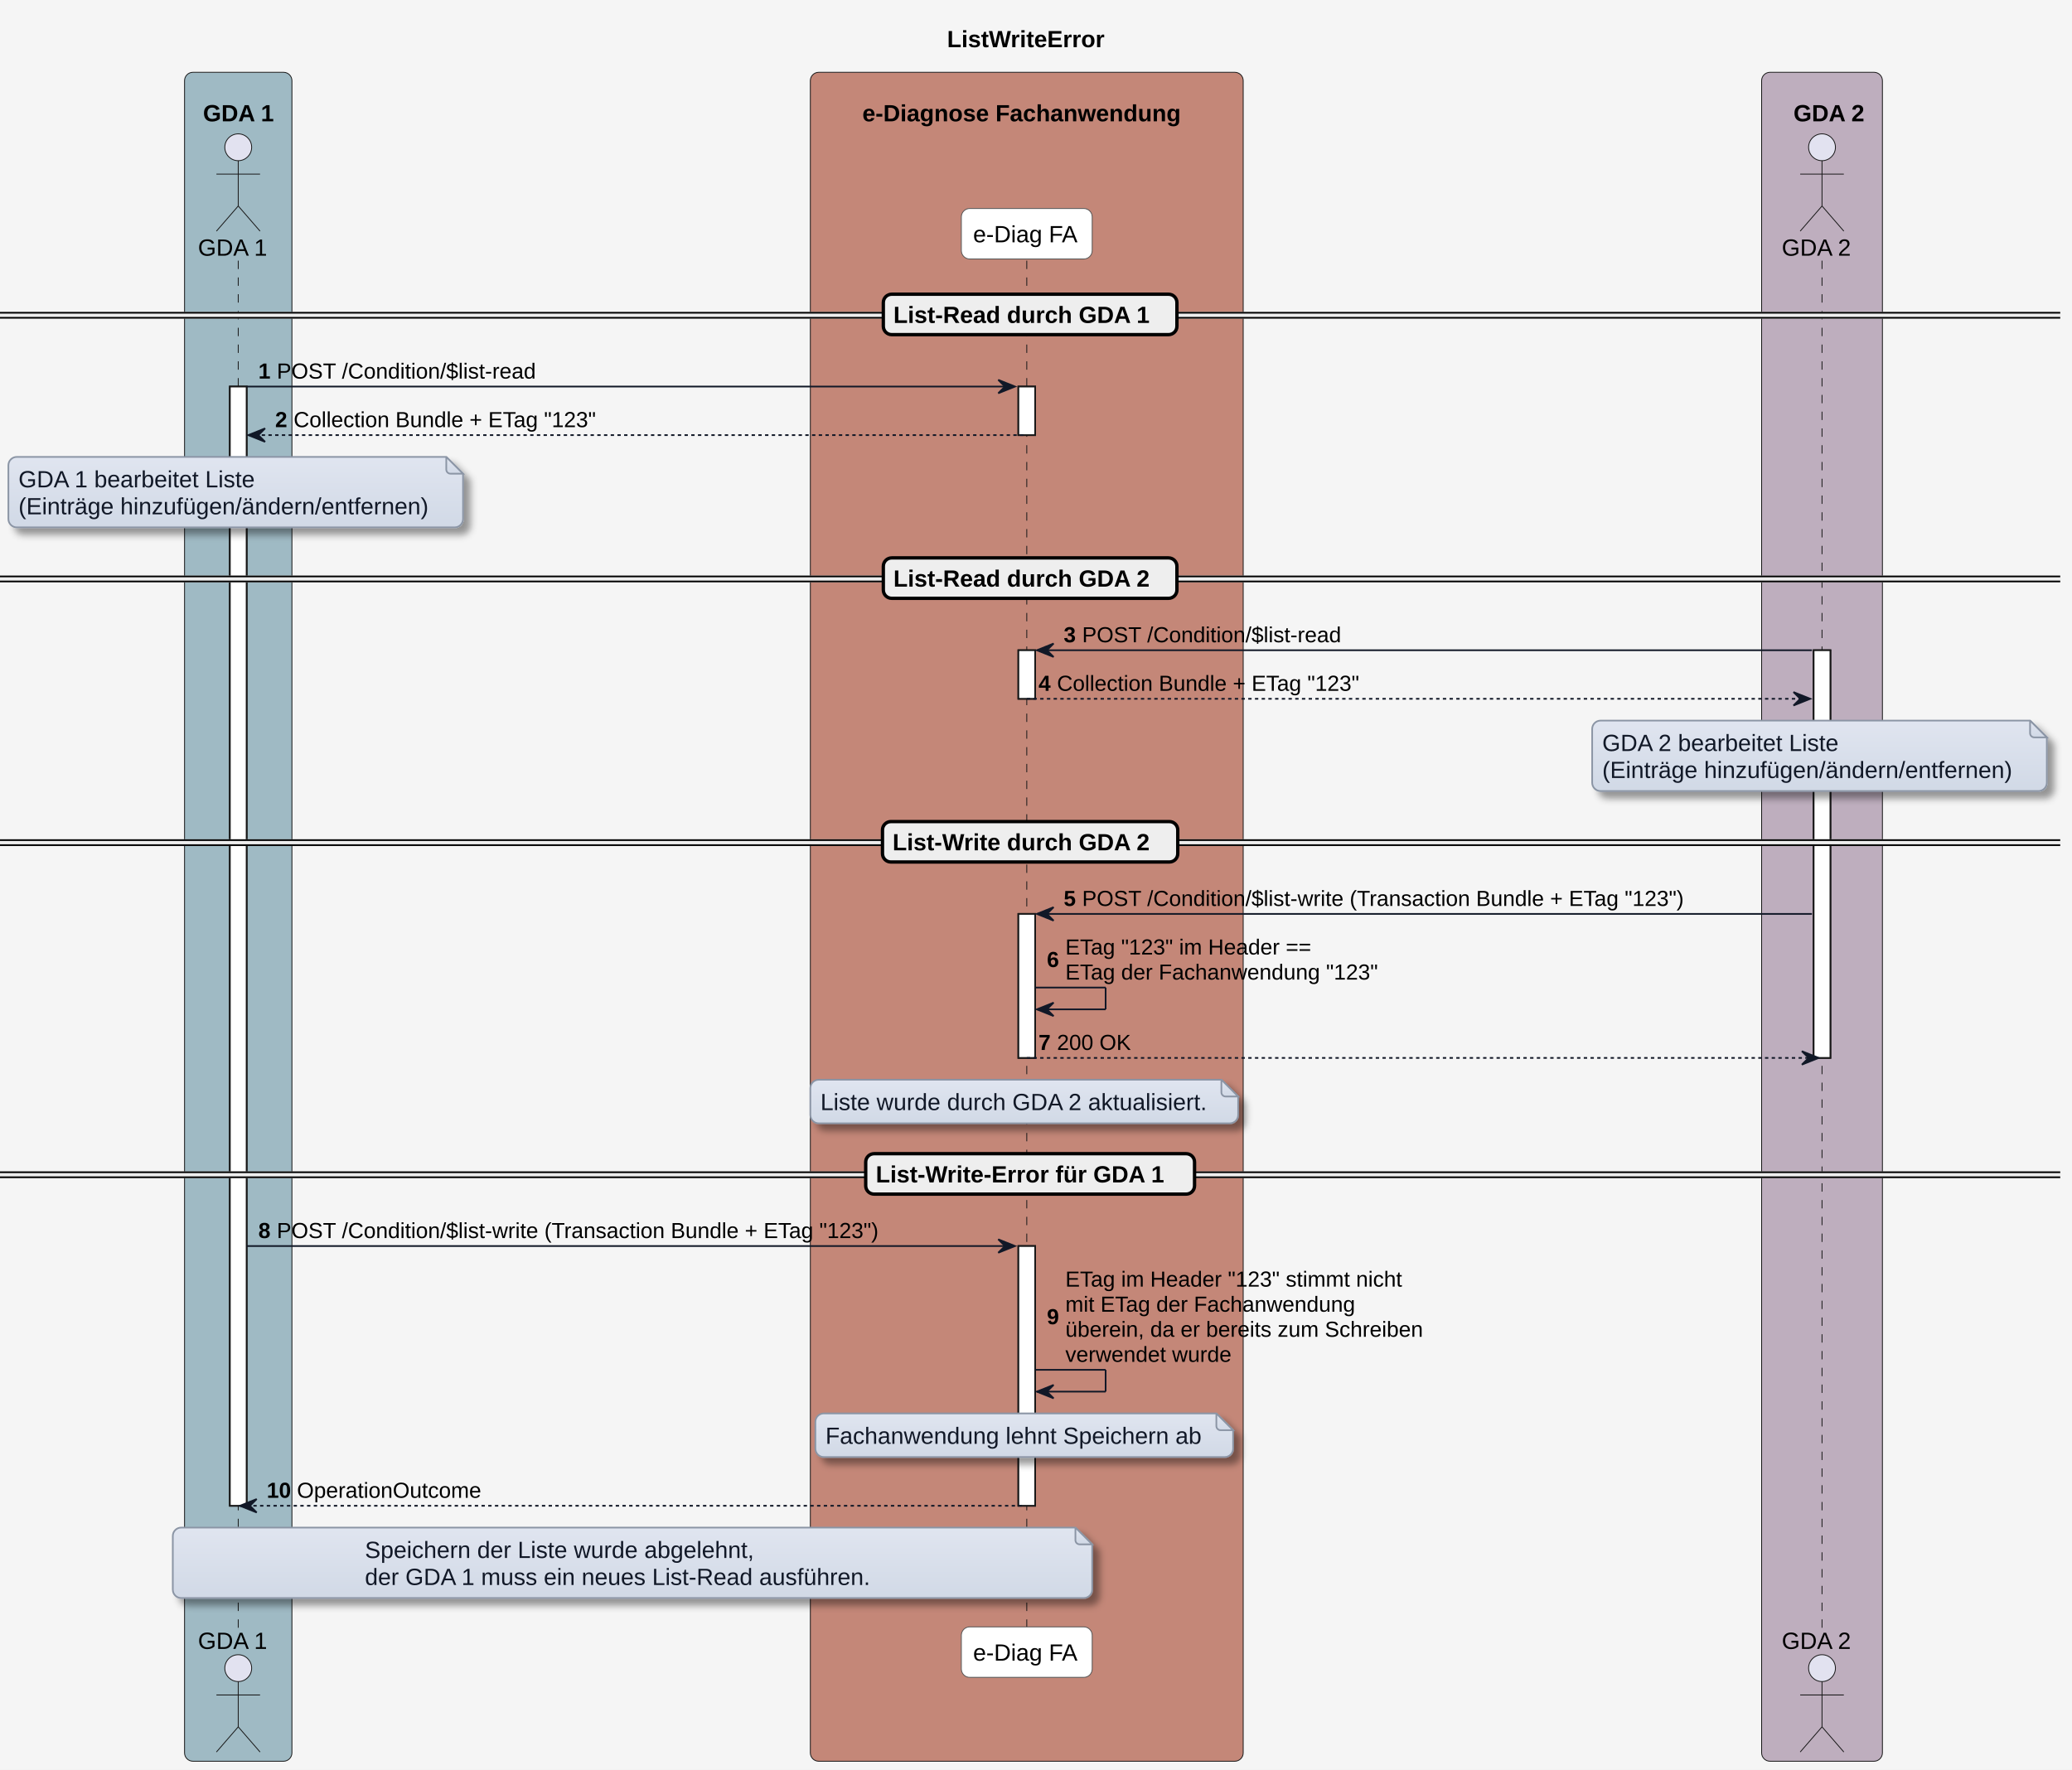
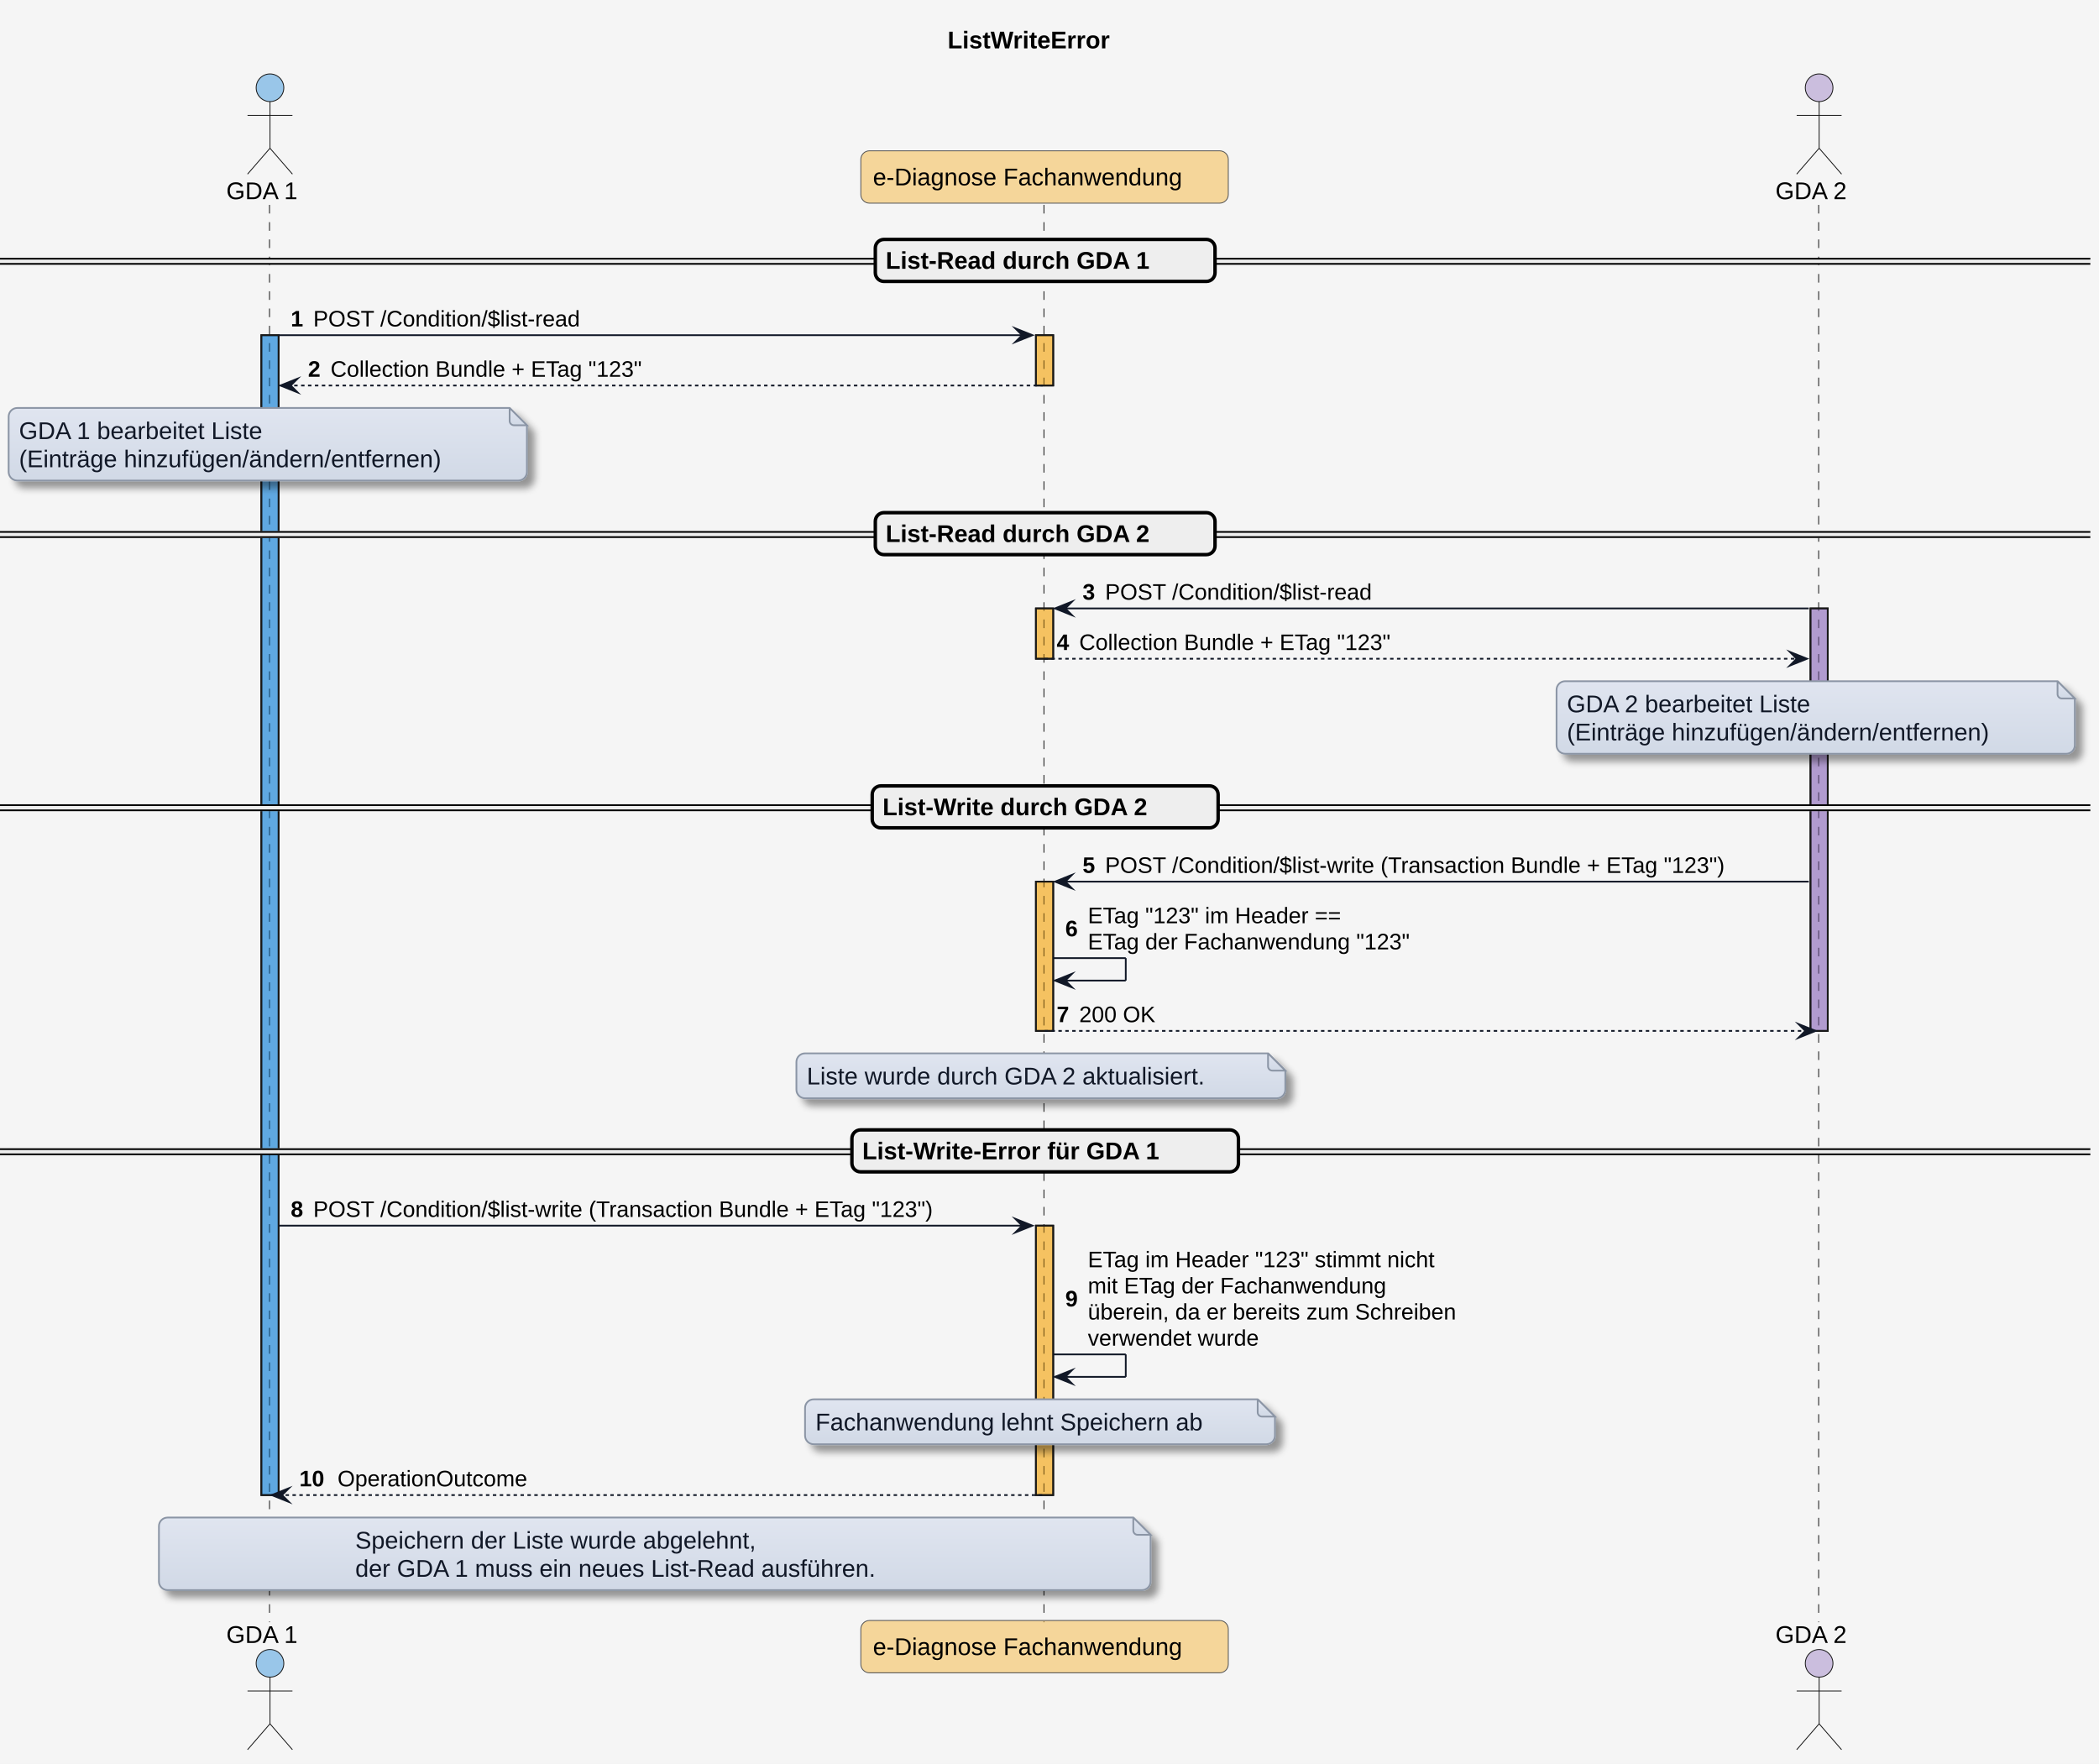
- <svg xmlns="http://www.w3.org/2000/svg" contentStyleType="text/css" height="1055px" preserveAspectRatio="none" style="width:1235px;height:1055px;background:#F5F5F5;" version="1.1" viewBox="0 0 1235 1055" width="1235px" zoomAndPan="magnify">
+ <svg xmlns="http://www.w3.org/2000/svg" version="1.1" data-diagram-type="SEQUENCE" style="width:1215px;height:1021px;background:#F5F5F5;" width="1215px" height="1021px" viewBox="0 0 1215 1021" zoomAndPan="magnify" preserveAspectRatio="none" contentStyleType="text/css">
  <defs>
-     <linearGradient id="gakrr17wd1c7d0" x1="50%" x2="50%" y1="0%" y2="100%">
-       <stop offset="0%" stop-color="#E0E5F0" />
-       <stop offset="100%" stop-color="#D1D9E6" />
+     <linearGradient x1="50%" y1="0%" x2="50%" y2="100%" id="gy11gn3l8t9jx0">
+       <stop stop-color="#E0E5F0" offset="0%" />
+       <stop stop-color="#D1D9E6" offset="100%" />
    </linearGradient>
-     <filter height="300%" id="fakrr17wd1c7d" width="300%" x="-1" y="-1">
-       <feGaussianBlur result="blurOut" stdDeviation="2.0" />
-       <feColorMatrix in="blurOut" result="blurOut2" type="matrix" values="0 0 0 0 0 0 0 0 0 0 0 0 0 0 0 0 0 0 .4 0" />
-       <feOffset dx="4.0" dy="4.0" in="blurOut2" result="blurOut3" />
+     <filter id="fy11gn3l8t9jx" x="-1" y="-1" width="300%" height="300%">
+       <feGaussianBlur result="blurOut" stdDeviation="2" />
+       <feColorMatrix type="matrix" in="blurOut" result="blurOut2" values="0 0 0 0 0 0 0 0 0 0 0 0 0 0 0 0 0 0 .4 0" />
+       <feOffset result="blurOut3" in="blurOut2" dx="4" dy="4" />
      <feBlend in="SourceGraphic" in2="blurOut3" mode="normal" />
    </filter>
  </defs>
  <g>
-     <rect fill="#F5F5F5" height="1055" style="stroke:none;stroke-width:1.0;" width="1235" x="0" y="0" />
-     <text fill="#000000" font-family="Arial" font-size="14" font-weight="bold" lengthAdjust="spacing" textLength="98" x="564.5" y="28.132">ListWriteError</text>
-     <rect fill="#9FBAC4" height="1006.86" rx="5" ry="5" style="stroke:#181818;stroke-width:0.5;" width="64" x="110" y="43.099" />
-     <text fill="#000000" font-family="Arial" font-size="14" font-weight="bold" lengthAdjust="spacing" textLength="4" x="113" y="56.23"> </text>
-     <text fill="#000000" font-family="Arial" font-size="14" font-weight="bold" lengthAdjust="spacing" textLength="42" x="121" y="72.329">GDA 1</text>
-     <rect fill="#C48778" height="1006.86" rx="5" ry="5" style="stroke:#181818;stroke-width:0.5;" width="258" x="483" y="43.099" />
-     <text fill="#000000" font-family="Arial" font-size="14" font-weight="bold" lengthAdjust="spacing" textLength="4" x="486" y="56.23"> </text>
-     <text fill="#000000" font-family="Arial" font-size="14" font-weight="bold" lengthAdjust="spacing" textLength="200" x="514" y="72.329">e-Diagnose Fachanwendung</text>
-     <rect fill="#BEAEBE" height="1006.86" rx="5" ry="5" style="stroke:#181818;stroke-width:0.5;" width="72" x="1050" y="43.099" />
-     <text fill="#000000" font-family="Arial" font-size="14" font-weight="bold" lengthAdjust="spacing" textLength="4" x="1053" y="56.23"> </text>
-     <text fill="#000000" font-family="Arial" font-size="14" font-weight="bold" lengthAdjust="spacing" textLength="42" x="1069" y="72.329">GDA 2</text>
-     <rect fill="#FFFFFF" height="667.221" style="stroke:#181818;stroke-width:1.0;" width="10" x="137" y="230.442" />
-     <rect fill="#FFFFFF" height="28.949" style="stroke:#181818;stroke-width:1.0;" width="10" x="607" y="230.442" />
-     <rect fill="#FFFFFF" height="28.949" style="stroke:#181818;stroke-width:1.0;" width="10" x="607" y="387.635" />
-     <rect fill="#FFFFFF" height="85.846" style="stroke:#181818;stroke-width:1.0;" width="10" x="607" y="544.829" />
-     <rect fill="#FFFFFF" height="154.842" style="stroke:#181818;stroke-width:1.0;" width="10" x="607" y="742.821" />
-     <rect fill="#FFFFFF" height="243.04" style="stroke:#181818;stroke-width:1.0;" width="10" x="1081" y="387.635" />
-     <line style="stroke:#181818;stroke-width:0.5;stroke-dasharray:5.0,5.0;" x1="142" x2="142" y1="155.394" y2="970.86" />
-     <line style="stroke:#181818;stroke-width:0.5;stroke-dasharray:5.0,5.0;" x1="612" x2="612" y1="155.394" y2="970.86" />
-     <line style="stroke:#181818;stroke-width:0.5;stroke-dasharray:5.0,5.0;" x1="1086" x2="1086" y1="155.394" y2="970.86" />
-     <text fill="#000000" font-family="Arial" font-size="14" lengthAdjust="spacing" textLength="42" x="118" y="152.428">GDA 1</text>
-     <ellipse cx="142" cy="87.796" fill="#E2E2F0" rx="8" ry="8" style="stroke:#181818;stroke-width:0.5;" />
-     <path d="M142,95.796 L142,122.796 M129,103.796 L155,103.796 M142,122.796 L129,137.796 M142,122.796 L155,137.796 " fill="none" style="stroke:#181818;stroke-width:0.5;" />
-     <text fill="#000000" font-family="Arial" font-size="14" lengthAdjust="spacing" textLength="42" x="118" y="982.992">GDA 1</text>
-     <ellipse cx="142" cy="994.459" fill="#E2E2F0" rx="8" ry="8" style="stroke:#181818;stroke-width:0.5;" />
-     <path d="M142,1002.459 L142,1029.459 M129,1010.459 L155,1010.459 M142,1029.459 L129,1044.459 M142,1029.459 L155,1044.459 " fill="none" style="stroke:#181818;stroke-width:0.5;" />
-     <rect fill="#FFFFFF" height="30.099" rx="5" ry="5" style="stroke:#555555;stroke-width:0.5;" width="78" x="573" y="124.296" />
-     <text fill="#000000" font-family="Arial" font-size="14" lengthAdjust="spacing" textLength="64" x="580" y="144.428">e-Diag FA</text>
-     <rect fill="#FFFFFF" height="30.099" rx="5" ry="5" style="stroke:#555555;stroke-width:0.5;" width="78" x="573" y="969.86" />
-     <text fill="#000000" font-family="Arial" font-size="14" lengthAdjust="spacing" textLength="64" x="580" y="989.992">e-Diag FA</text>
-     <text fill="#000000" font-family="Arial" font-size="14" lengthAdjust="spacing" textLength="42" x="1062" y="152.428">GDA 2</text>
-     <ellipse cx="1086" cy="87.796" fill="#E2E2F0" rx="8" ry="8" style="stroke:#181818;stroke-width:0.5;" />
-     <path d="M1086,95.796 L1086,122.796 M1073,103.796 L1099,103.796 M1086,122.796 L1073,137.796 M1086,122.796 L1099,137.796 " fill="none" style="stroke:#181818;stroke-width:0.5;" />
-     <text fill="#000000" font-family="Arial" font-size="14" lengthAdjust="spacing" textLength="42" x="1062" y="982.992">GDA 2</text>
-     <ellipse cx="1086" cy="994.459" fill="#E2E2F0" rx="8" ry="8" style="stroke:#181818;stroke-width:0.5;" />
-     <path d="M1086,1002.459 L1086,1029.459 M1073,1010.459 L1099,1010.459 M1086,1029.459 L1073,1044.459 M1086,1029.459 L1099,1044.459 " fill="none" style="stroke:#181818;stroke-width:0.5;" />
-     <rect fill="#FFFFFF" height="667.221" style="stroke:#181818;stroke-width:1.0;" width="10" x="137" y="230.442" />
-     <rect fill="#FFFFFF" height="28.949" style="stroke:#181818;stroke-width:1.0;" width="10" x="607" y="230.442" />
-     <rect fill="#FFFFFF" height="28.949" style="stroke:#181818;stroke-width:1.0;" width="10" x="607" y="387.635" />
-     <rect fill="#FFFFFF" height="85.846" style="stroke:#181818;stroke-width:1.0;" width="10" x="607" y="544.829" />
-     <rect fill="#FFFFFF" height="154.842" style="stroke:#181818;stroke-width:1.0;" width="10" x="607" y="742.821" />
-     <rect fill="#FFFFFF" height="243.04" style="stroke:#181818;stroke-width:1.0;" width="10" x="1081" y="387.635" />
-     <rect fill="#EEEEEE" height="3" rx="5" ry="5" style="stroke:#EEEEEE;stroke-width:1.0;" width="1228" x="0" y="186.444" />
-     <line style="stroke:#000000;stroke-width:1.0;" x1="0" x2="1228" y1="186.444" y2="186.444" />
-     <line style="stroke:#000000;stroke-width:1.0;" x1="0" x2="1228" y1="189.444" y2="189.444" />
-     <rect fill="#EEEEEE" height="24.099" rx="5" ry="5" style="stroke:#000000;stroke-width:2.0;" width="175" x="526.5" y="175.394" />
-     <text fill="#000000" font-family="Arial" font-size="14" font-weight="bold" lengthAdjust="spacing" textLength="157" x="532.5" y="192.526">List-Read durch GDA 1</text>
-     <polygon fill="#111827" points="595,226.442,605,230.442,595,234.442,599,230.442" style="stroke:#111827;stroke-width:1.0;" />
-     <line style="stroke:#111827;stroke-width:1.0;" x1="147" x2="601" y1="230.442" y2="230.442" />
-     <text fill="#000000" font-family="Arial" font-size="13" font-weight="bold" lengthAdjust="spacing" textLength="7" x="154" y="225.687">1</text>
-     <text fill="#000000" font-family="Arial" font-size="13" lengthAdjust="spacing" textLength="154" x="165" y="225.687">POST /Condition/$list-read</text>
-     <polygon fill="#111827" points="158,255.391,148,259.391,158,263.391,154,259.391" style="stroke:#111827;stroke-width:1.0;" />
-     <line style="stroke:#111827;stroke-width:1.0;stroke-dasharray:2.0,2.0;" x1="152" x2="611" y1="259.391" y2="259.391" />
-     <text fill="#000000" font-family="Arial" font-size="13" font-weight="bold" lengthAdjust="spacing" textLength="7" x="164" y="254.636">2</text>
-     <text fill="#000000" font-family="Arial" font-size="13" lengthAdjust="spacing" textLength="182" x="175" y="254.636">Collection Bundle + ETag "123"</text>
-     <path d="M5,277.391 L5,309.391 A5,5 0 0 0 10,314.391 L271,314.391 A5,5 0 0 0 276,309.391 L276,282.391 L266,272.391 L10,272.391 A5,5 0 0 0 5,277.391 " fill="url(#gakrr17wd1c7d0)" filter="url(#fakrr17wd1c7d)" style="stroke:#8B95A5;stroke-width:1.0;" />
-     <path d="M266,272.391 L266,279.891 A2.5,2.5 0 0 0 268.5,282.391 L276,282.391 L266,272.391 " fill="url(#gakrr17wd1c7d0)" style="stroke:#8B95A5;stroke-width:1.0;" />
-     <text fill="#111827" font-family="Arial" font-size="14" lengthAdjust="spacing" textLength="144" x="11" y="290.522">GDA 1 bearbeitet Liste</text>
-     <text fill="#111827" font-family="Arial" font-size="14" lengthAdjust="spacing" textLength="250" x="11" y="306.621">(Einträge hinzufügen/ändern/entfernen)</text>
-     <rect fill="#EEEEEE" height="3" rx="5" ry="5" style="stroke:#EEEEEE;stroke-width:1.0;" width="1228" x="0" y="343.637" />
-     <line style="stroke:#000000;stroke-width:1.0;" x1="0" x2="1228" y1="343.637" y2="343.637" />
-     <line style="stroke:#000000;stroke-width:1.0;" x1="0" x2="1228" y1="346.637" y2="346.637" />
-     <rect fill="#EEEEEE" height="24.099" rx="5" ry="5" style="stroke:#000000;stroke-width:2.0;" width="175" x="526.5" y="332.588" />
-     <text fill="#000000" font-family="Arial" font-size="14" font-weight="bold" lengthAdjust="spacing" textLength="157" x="532.5" y="349.72">List-Read durch GDA 2</text>
-     <polygon fill="#111827" points="628,383.635,618,387.635,628,391.635,624,387.635" style="stroke:#111827;stroke-width:1.0;" />
-     <line style="stroke:#111827;stroke-width:1.0;" x1="622" x2="1080" y1="387.635" y2="387.635" />
-     <text fill="#000000" font-family="Arial" font-size="13" font-weight="bold" lengthAdjust="spacing" textLength="7" x="634" y="382.88">3</text>
-     <text fill="#000000" font-family="Arial" font-size="13" lengthAdjust="spacing" textLength="154" x="645" y="382.88">POST /Condition/$list-read</text>
-     <polygon fill="#111827" points="1069,412.584,1079,416.584,1069,420.584,1073,416.584" style="stroke:#111827;stroke-width:1.0;" />
-     <line style="stroke:#111827;stroke-width:1.0;stroke-dasharray:2.0,2.0;" x1="612" x2="1075" y1="416.584" y2="416.584" />
-     <text fill="#000000" font-family="Arial" font-size="13" font-weight="bold" lengthAdjust="spacing" textLength="7" x="619" y="411.829">4</text>
-     <text fill="#000000" font-family="Arial" font-size="13" lengthAdjust="spacing" textLength="182" x="630" y="411.829">Collection Bundle + ETag "123"</text>
-     <path d="M949,434.584 L949,466.584 A5,5 0 0 0 954,471.584 L1215,471.584 A5,5 0 0 0 1220,466.584 L1220,439.584 L1210,429.584 L954,429.584 A5,5 0 0 0 949,434.584 " fill="url(#gakrr17wd1c7d0)" filter="url(#fakrr17wd1c7d)" style="stroke:#8B95A5;stroke-width:1.0;" />
-     <path d="M1210,429.584 L1210,437.084 A2.5,2.5 0 0 0 1212.5,439.584 L1220,439.584 L1210,429.584 " fill="url(#gakrr17wd1c7d0)" style="stroke:#8B95A5;stroke-width:1.0;" />
-     <text fill="#111827" font-family="Arial" font-size="14" lengthAdjust="spacing" textLength="144" x="955" y="447.716">GDA 2 bearbeitet Liste</text>
-     <text fill="#111827" font-family="Arial" font-size="14" lengthAdjust="spacing" textLength="250" x="955" y="463.815">(Einträge hinzufügen/ändern/entfernen)</text>
-     <rect fill="#EEEEEE" height="3" rx="5" ry="5" style="stroke:#EEEEEE;stroke-width:1.0;" width="1228" x="0" y="500.831" />
-     <line style="stroke:#000000;stroke-width:1.0;" x1="0" x2="1228" y1="500.831" y2="500.831" />
-     <line style="stroke:#000000;stroke-width:1.0;" x1="0" x2="1228" y1="503.831" y2="503.831" />
-     <rect fill="#EEEEEE" height="24.099" rx="5" ry="5" style="stroke:#000000;stroke-width:2.0;" width="176" x="526" y="489.781" />
-     <text fill="#000000" font-family="Arial" font-size="14" font-weight="bold" lengthAdjust="spacing" textLength="158" x="532" y="506.913">List-Write durch GDA 2</text>
-     <polygon fill="#111827" points="628,540.829,618,544.829,628,548.829,624,544.829" style="stroke:#111827;stroke-width:1.0;" />
-     <line style="stroke:#111827;stroke-width:1.0;" x1="622" x2="1080" y1="544.829" y2="544.829" />
-     <text fill="#000000" font-family="Arial" font-size="13" font-weight="bold" lengthAdjust="spacing" textLength="7" x="634" y="540.074">5</text>
-     <text fill="#000000" font-family="Arial" font-size="13" lengthAdjust="spacing" textLength="360" x="645" y="540.074">POST /Condition/$list-write (Transaction Bundle + ETag "123")</text>
-     <line style="stroke:#111827;stroke-width:1.0;" x1="617" x2="659" y1="588.726" y2="588.726" />
-     <line style="stroke:#111827;stroke-width:1.0;" x1="659" x2="659" y1="588.726" y2="601.726" />
-     <line style="stroke:#111827;stroke-width:1.0;" x1="618" x2="659" y1="601.726" y2="601.726" />
-     <polygon fill="#111827" points="628,597.726,618,601.726,628,605.726,624,601.726" style="stroke:#111827;stroke-width:1.0;" />
-     <text fill="#000000" font-family="Arial" font-size="13" font-weight="bold" lengthAdjust="spacing" textLength="7" x="624" y="576.497">6</text>
-     <text fill="#000000" font-family="Arial" font-size="13" lengthAdjust="spacing" textLength="148" x="635" y="569.023">ETag "123" im Header ==</text>
-     <text fill="#000000" font-family="Arial" font-size="13" lengthAdjust="spacing" textLength="185" x="635" y="583.971">ETag der Fachanwendung "123"</text>
-     <polygon fill="#111827" points="1074,626.675,1084,630.675,1074,634.675,1078,630.675" style="stroke:#111827;stroke-width:1.0;" />
-     <line style="stroke:#111827;stroke-width:1.0;stroke-dasharray:2.0,2.0;" x1="612" x2="1080" y1="630.675" y2="630.675" />
-     <text fill="#000000" font-family="Arial" font-size="13" font-weight="bold" lengthAdjust="spacing" textLength="7" x="619" y="625.92">7</text>
-     <text fill="#000000" font-family="Arial" font-size="13" lengthAdjust="spacing" textLength="44" x="630" y="625.92">200 OK</text>
-     <path d="M483,648.675 L483,664.675 A5,5 0 0 0 488,669.675 L733,669.675 A5,5 0 0 0 738,664.675 L738,653.675 L728,643.675 L488,643.675 A5,5 0 0 0 483,648.675 " fill="url(#gakrr17wd1c7d0)" filter="url(#fakrr17wd1c7d)" style="stroke:#8B95A5;stroke-width:1.0;" />
-     <path d="M728,643.675 L728,651.175 A2.5,2.5 0 0 0 730.5,653.675 L738,653.675 L728,643.675 " fill="url(#gakrr17wd1c7d0)" style="stroke:#8B95A5;stroke-width:1.0;" />
-     <text fill="#111827" font-family="Arial" font-size="14" lengthAdjust="spacing" textLength="234" x="489" y="661.807">Liste wurde durch GDA 2 aktualisiert.</text>
-     <rect fill="#EEEEEE" height="3" rx="5" ry="5" style="stroke:#EEEEEE;stroke-width:1.0;" width="1228" x="0" y="698.823" />
-     <line style="stroke:#000000;stroke-width:1.0;" x1="0" x2="1228" y1="698.823" y2="698.823" />
-     <line style="stroke:#000000;stroke-width:1.0;" x1="0" x2="1228" y1="701.823" y2="701.823" />
-     <rect fill="#EEEEEE" height="24.099" rx="5" ry="5" style="stroke:#000000;stroke-width:2.0;" width="196" x="516" y="687.773" />
-     <text fill="#000000" font-family="Arial" font-size="14" font-weight="bold" lengthAdjust="spacing" textLength="178" x="522" y="704.905">List-Write-Error für GDA 1</text>
-     <polygon fill="#111827" points="595,738.821,605,742.821,595,746.821,599,742.821" style="stroke:#111827;stroke-width:1.0;" />
-     <line style="stroke:#111827;stroke-width:1.0;" x1="147" x2="601" y1="742.821" y2="742.821" />
-     <text fill="#000000" font-family="Arial" font-size="13" font-weight="bold" lengthAdjust="spacing" textLength="7" x="154" y="738.066">8</text>
-     <text fill="#000000" font-family="Arial" font-size="13" lengthAdjust="spacing" textLength="360" x="165" y="738.066">POST /Condition/$list-write (Transaction Bundle + ETag "123")</text>
-     <line style="stroke:#111827;stroke-width:1.0;" x1="617" x2="659" y1="816.616" y2="816.616" />
-     <line style="stroke:#111827;stroke-width:1.0;" x1="659" x2="659" y1="816.616" y2="829.616" />
-     <line style="stroke:#111827;stroke-width:1.0;" x1="618" x2="659" y1="829.616" y2="829.616" />
-     <polygon fill="#111827" points="628,825.616,618,829.616,628,833.616,624,829.616" style="stroke:#111827;stroke-width:1.0;" />
-     <text fill="#000000" font-family="Arial" font-size="13" font-weight="bold" lengthAdjust="spacing" textLength="7" x="624" y="789.438">9</text>
-     <text fill="#000000" font-family="Arial" font-size="13" lengthAdjust="spacing" textLength="204" x="635" y="767.015">ETag im Header "123" stimmt nicht</text>
-     <text fill="#000000" font-family="Arial" font-size="13" lengthAdjust="spacing" textLength="172" x="635" y="781.963">mit ETag der Fachanwendung</text>
-     <text fill="#000000" font-family="Arial" font-size="13" lengthAdjust="spacing" textLength="213" x="635" y="796.912">überein, da er bereits zum Schreiben</text>
-     <text fill="#000000" font-family="Arial" font-size="13" lengthAdjust="spacing" textLength="95" x="635" y="811.861">verwendet wurde</text>
-     <path d="M486,847.616 L486,863.616 A5,5 0 0 0 491,868.616 L730,868.616 A5,5 0 0 0 735,863.616 L735,852.616 L725,842.616 L491,842.616 A5,5 0 0 0 486,847.616 " fill="url(#gakrr17wd1c7d0)" filter="url(#fakrr17wd1c7d)" style="stroke:#8B95A5;stroke-width:1.0;" />
-     <path d="M725,842.616 L725,850.116 A2.5,2.5 0 0 0 727.5,852.616 L735,852.616 L725,842.616 " fill="url(#gakrr17wd1c7d0)" style="stroke:#8B95A5;stroke-width:1.0;" />
-     <text fill="#111827" font-family="Arial" font-size="14" lengthAdjust="spacing" textLength="228" x="492" y="860.748">Fachanwendung lehnt Speichern ab</text>
-     <polygon fill="#111827" points="153,893.663,143,897.663,153,901.663,149,897.663" style="stroke:#111827;stroke-width:1.0;" />
-     <line style="stroke:#111827;stroke-width:1.0;stroke-dasharray:2.0,2.0;" x1="147" x2="611" y1="897.663" y2="897.663" />
-     <text fill="#000000" font-family="Arial" font-size="13" font-weight="bold" lengthAdjust="spacing" textLength="14" x="159" y="892.908">10</text>
-     <text fill="#000000" font-family="Arial" font-size="13" lengthAdjust="spacing" textLength="109" x="177" y="892.908">OperationOutcome</text>
-     <path d="M103,915.663 L103,947.663 A5,5 0 0 0 108,952.663 L646,952.663 A5,5 0 0 0 651,947.663 L651,920.663 L641,910.663 L108,910.663 A5,5 0 0 0 103,915.663 " fill="url(#gakrr17wd1c7d0)" filter="url(#fakrr17wd1c7d)" style="stroke:#8B95A5;stroke-width:1.0;" />
-     <path d="M641,910.663 L641,918.163 A2.5,2.5 0 0 0 643.5,920.663 L651,920.663 L641,910.663 " fill="url(#gakrr17wd1c7d0)" style="stroke:#8B95A5;stroke-width:1.0;" />
-     <text fill="#111827" font-family="Arial" font-size="14" lengthAdjust="spacing" textLength="236" x="217.5" y="928.795">Speichern der Liste wurde abgelehnt,</text>
-     <text fill="#111827" font-family="Arial" font-size="14" lengthAdjust="spacing" textLength="307" x="217.5" y="944.894">der GDA 1 muss ein neues List-Read ausführen.</text>
+     <rect x="0" y="0" width="1215" height="1021" fill="#F5F5F5" style="stroke:none;stroke-width:1;" />
+     <g class="title" data-source-line="1">
+       <text x="548.507" y="27.995" fill="#000000" font-size="14" lengthAdjust="spacing" textLength="111.973" font-weight="700" font-family="'Arial'">ListWriteError</text>
+     </g>
+     <g>
+       <rect x="151.282" y="194.023" width="10" height="671.398" fill="#0078D4" fill-opacity="0.376" style="stroke:#181818;stroke-width:1;" />
+     </g>
+     <g>
+       <rect x="599.641" y="194.023" width="10" height="29.133" fill="#F5A403" fill-opacity="0.376" style="stroke:#181818;stroke-width:1;" />
+     </g>
+     <g>
+       <rect x="599.641" y="352.18" width="10" height="29.133" fill="#F5A403" fill-opacity="0.376" style="stroke:#181818;stroke-width:1;" />
+     </g>
+     <g>
+       <rect x="599.641" y="510.336" width="10" height="86.398" fill="#F5A403" fill-opacity="0.376" style="stroke:#181818;stroke-width:1;" />
+     </g>
+     <g>
+       <rect x="599.641" y="709.461" width="10" height="155.961" fill="#F5A403" fill-opacity="0.376" style="stroke:#181818;stroke-width:1;" />
+     </g>
+     <g>
+       <rect x="1047.999" y="352.18" width="10" height="244.555" fill="#8764B8" fill-opacity="0.376" style="stroke:#181818;stroke-width:1;" />
+     </g>
+     <g class="participant-lifeline" data-qualified-name="GDA_1" data-entity-uid="part1" id="part1-lifeline" data-source-line="49">
+       <g>
+         <rect x="152.282" y="118.594" width="8" height="820.422" fill="#000000" fill-opacity="0" />
+         <line x1="156" y1="118.594" x2="156" y2="939.016" style="stroke:#181818;stroke-width:0.5;stroke-dasharray:5,5;" />
+       </g>
+     </g>
+     <g class="participant-lifeline" data-qualified-name="eDiag_FA" data-entity-uid="part2" id="part2-lifeline" data-source-line="50">
+       <g>
+         <rect x="600.641" y="118.594" width="8" height="820.422" fill="#000000" fill-opacity="0" />
+         <line x1="604.287" y1="118.594" x2="604.287" y2="939.016" style="stroke:#181818;stroke-width:0.5;stroke-dasharray:5,5;" />
+       </g>
+     </g>
+     <g class="participant-lifeline" data-qualified-name="GDA_2" data-entity-uid="part3" id="part3-lifeline" data-source-line="51">
+       <g>
+         <rect x="1048.999" y="118.594" width="8" height="820.422" fill="#000000" fill-opacity="0" />
+         <line x1="1052.718" y1="118.594" x2="1052.718" y2="939.016" style="stroke:#181818;stroke-width:0.5;stroke-dasharray:5,5;" />
+       </g>
+     </g>
+     <g class="participant participant-head" data-qualified-name="GDA_1" data-entity-uid="part1" id="part1-head" data-source-line="49">
+       <text x="131" y="115.292" fill="#000000" font-size="14" lengthAdjust="spacing" textLength="44.563" font-family="'Arial'">GDA 1</text>
+       <ellipse cx="156.282" cy="50.797" rx="8" ry="8" fill="#0078D4" fill-opacity="0.376" style="stroke:#181818;stroke-width:0.5;" />
+       <path d="M156.282,58.797 L156.282,85.797 M143.282,66.797 L169.282,66.797 M156.282,85.797 L143.282,100.797 M156.282,85.797 L169.282,100.797" style="stroke:#181818;stroke-width:0.5;" fill="none" />
+     </g>
+     <g class="participant participant-tail" data-qualified-name="GDA_1" data-entity-uid="part1" id="part1-tail" data-source-line="49">
+       <text x="131" y="951.011" fill="#000000" font-size="14" lengthAdjust="spacing" textLength="44.563" font-family="'Arial'">GDA 1</text>
+       <ellipse cx="156.282" cy="962.812" rx="8" ry="8" fill="#0078D4" fill-opacity="0.376" style="stroke:#181818;stroke-width:0.5;" />
+       <path d="M156.282,970.812 L156.282,997.812 M143.282,978.812 L169.282,978.812 M156.282,997.812 L143.282,1012.812 M156.282,997.812 L169.282,1012.812" style="stroke:#181818;stroke-width:0.5;" fill="none" />
+     </g>
+     <g class="participant participant-head" data-qualified-name="eDiag_FA" data-entity-uid="part2" id="part2-head" data-source-line="50">
+       <rect x="498.287" y="87.297" width="212.707" height="30.297" fill="#F5A403" fill-opacity="0.376" style="stroke:#555555;stroke-width:0.5;" rx="5" ry="5" />
+       <text x="505.287" y="107.292" fill="#000000" font-size="14" lengthAdjust="spacing" textLength="198.707" font-family="'Arial'">e-Diagnose Fachanwendung</text>
+     </g>
+     <g class="participant participant-tail" data-qualified-name="eDiag_FA" data-entity-uid="part2" id="part2-tail" data-source-line="50">
+       <rect x="498.287" y="938.016" width="212.707" height="30.297" fill="#F5A403" fill-opacity="0.376" style="stroke:#555555;stroke-width:0.5;" rx="5" ry="5" />
+       <text x="505.287" y="958.011" fill="#000000" font-size="14" lengthAdjust="spacing" textLength="198.707" font-family="'Arial'">e-Diagnose Fachanwendung</text>
+     </g>
+     <g class="participant participant-head" data-qualified-name="GDA_2" data-entity-uid="part3" id="part3-head" data-source-line="51">
+       <text x="1027.718" y="115.292" fill="#000000" font-size="14" lengthAdjust="spacing" textLength="44.563" font-family="'Arial'">GDA 2</text>
+       <ellipse cx="1052.999" cy="50.797" rx="8" ry="8" fill="#8764B8" fill-opacity="0.376" style="stroke:#181818;stroke-width:0.5;" />
+       <path d="M1052.999,58.797 L1052.999,85.797 M1039.999,66.797 L1065.999,66.797 M1052.999,85.797 L1039.999,100.797 M1052.999,85.797 L1065.999,100.797" style="stroke:#181818;stroke-width:0.5;" fill="none" />
+     </g>
+     <g class="participant participant-tail" data-qualified-name="GDA_2" data-entity-uid="part3" id="part3-tail" data-source-line="51">
+       <text x="1027.718" y="951.011" fill="#000000" font-size="14" lengthAdjust="spacing" textLength="44.563" font-family="'Arial'">GDA 2</text>
+       <ellipse cx="1052.999" cy="962.812" rx="8" ry="8" fill="#8764B8" fill-opacity="0.376" style="stroke:#181818;stroke-width:0.5;" />
+       <path d="M1052.999,970.812 L1052.999,997.812 M1039.999,978.812 L1065.999,978.812 M1052.999,997.812 L1039.999,1012.812 M1052.999,997.812 L1065.999,1012.812" style="stroke:#181818;stroke-width:0.5;" fill="none" />
+     </g>
+     <g>
+       <rect x="151.282" y="194.023" width="10" height="671.398" fill="#0078D4" fill-opacity="0.376" style="stroke:#181818;stroke-width:1;" />
+     </g>
+     <g>
+       <rect x="599.641" y="194.023" width="10" height="29.133" fill="#F5A403" fill-opacity="0.376" style="stroke:#181818;stroke-width:1;" />
+     </g>
+     <g>
+       <rect x="599.641" y="352.18" width="10" height="29.133" fill="#F5A403" fill-opacity="0.376" style="stroke:#181818;stroke-width:1;" />
+     </g>
+     <g>
+       <rect x="599.641" y="510.336" width="10" height="86.398" fill="#F5A403" fill-opacity="0.376" style="stroke:#181818;stroke-width:1;" />
+     </g>
+     <g>
+       <rect x="599.641" y="709.461" width="10" height="155.961" fill="#F5A403" fill-opacity="0.376" style="stroke:#181818;stroke-width:1;" />
+     </g>
+     <g>
+       <rect x="1047.999" y="352.18" width="10" height="244.555" fill="#8764B8" fill-opacity="0.376" style="stroke:#181818;stroke-width:1;" />
+     </g>
+     <rect x="0" y="149.742" width="1209.986" height="3" fill="#EEEEEE" style="stroke:#EEEEEE;stroke-width:1;" rx="5" ry="5" />
+     <line x1="0" y1="149.742" x2="1209.986" y2="149.742" style="stroke:#000000;stroke-width:1;" />
+     <line x1="0" y1="152.742" x2="1209.986" y2="152.742" style="stroke:#000000;stroke-width:1;" />
+     <rect x="506.672" y="138.594" width="196.643" height="24.297" fill="#EEEEEE" style="stroke:#000000;stroke-width:2;" rx="5" ry="5" />
+     <text x="512.672" y="155.589" fill="#000000" font-size="14" lengthAdjust="spacing" textLength="177.769" font-weight="700" font-family="'Arial'">List-Read durch GDA 1</text>
+     <g class="message" data-entity-1="part1" data-entity-2="part2" id="msg1" data-source-line="58">
+       <polygon points="587.641,190.023,597.641,194.023,587.641,198.023,591.641,194.023" fill="#111827" style="stroke:#111827;stroke-width:1;stroke-linejoin:miter;stroke-miterlimit:10;" />
+       <line x1="161.282" y1="194.023" x2="593.641" y2="194.023" style="stroke:#111827;stroke-width:1;" />
+       <text x="168.282" y="188.958" fill="#000000" font-size="13" lengthAdjust="spacing" textLength="9.045" font-weight="700" font-family="'Arial'">1</text>
+       <text x="181.327" y="188.958" fill="#000000" font-size="13" lengthAdjust="spacing" textLength="170.809" font-family="'Arial'">POST /Condition/$list-read</text>
+     </g>
+     <g class="message" data-entity-1="part2" data-entity-2="part1" id="msg2" data-source-line="62">
+       <polygon points="172.282,219.156,162.282,223.156,172.282,227.156,168.282,223.156" fill="#111827" style="stroke:#111827;stroke-width:1;stroke-linejoin:miter;stroke-miterlimit:10;" />
+       <line x1="166.282" y1="223.156" x2="603.641" y2="223.156" style="stroke:#111827;stroke-width:1;stroke-dasharray:2,2;" />
+       <text x="178.282" y="218.09" fill="#000000" font-size="13" lengthAdjust="spacing" textLength="9.045" font-weight="700" font-family="'Arial'">2</text>
+       <text x="191.327" y="218.09" fill="#000000" font-size="13" lengthAdjust="spacing" textLength="206.127" font-family="'Arial'">Collection Bundle + ETag "123"</text>
+     </g>
+     <path d="M5,241.156 L5,273.156 A5,5 0 0 0 10,278.156 L300,278.156 A5,5 0 0 0 305,273.156 L305,246.156 L295,236.156 L10,236.156 A5,5 0 0 0 5,241.156" style="stroke:#8B95A5;stroke-width:1;" fill="url(#gy11gn3l8t9jx0)" filter="url(#fy11gn3l8t9jx)" />
+     <path d="M295,236.156 L295,243.656 A2.5,2.5 0 0 0 297.5,246.156 L305,246.156 L295,236.156" style="stroke:#8B95A5;stroke-width:1;" fill="url(#gy11gn3l8t9jx0)" />
+     <text x="11" y="254.151" fill="#111827" font-size="14" lengthAdjust="spacing" textLength="159.366" font-family="'Arial'">GDA 1 bearbeitet Liste</text>
+     <text x="11" y="270.448" fill="#111827" font-size="14" lengthAdjust="spacing" textLength="279.986" font-family="'Arial'">(Einträge hinzufügen/ändern/entfernen)</text>
+     <rect x="0" y="307.898" width="1209.986" height="3" fill="#EEEEEE" style="stroke:#EEEEEE;stroke-width:1;" rx="5" ry="5" />
+     <line x1="0" y1="307.898" x2="1209.986" y2="307.898" style="stroke:#000000;stroke-width:1;" />
+     <line x1="0" y1="310.898" x2="1209.986" y2="310.898" style="stroke:#000000;stroke-width:1;" />
+     <rect x="506.672" y="296.75" width="196.643" height="24.297" fill="#EEEEEE" style="stroke:#000000;stroke-width:2;" rx="5" ry="5" />
+     <text x="512.672" y="313.745" fill="#000000" font-size="14" lengthAdjust="spacing" textLength="177.769" font-weight="700" font-family="'Arial'">List-Read durch GDA 2</text>
+     <g class="message" data-entity-1="part3" data-entity-2="part2" id="msg3" data-source-line="72">
+       <polygon points="620.641,348.18,610.641,352.18,620.641,356.18,616.641,352.18" fill="#111827" style="stroke:#111827;stroke-width:1;stroke-linejoin:miter;stroke-miterlimit:10;" />
+       <line x1="614.641" y1="352.18" x2="1046.999" y2="352.18" style="stroke:#111827;stroke-width:1;" />
+       <text x="626.641" y="347.114" fill="#000000" font-size="13" lengthAdjust="spacing" textLength="9.045" font-weight="700" font-family="'Arial'">3</text>
+       <text x="639.686" y="347.114" fill="#000000" font-size="13" lengthAdjust="spacing" textLength="170.809" font-family="'Arial'">POST /Condition/$list-read</text>
+     </g>
+     <g class="message" data-entity-1="part2" data-entity-2="part3" id="msg4" data-source-line="77">
+       <polygon points="1035.999,377.312,1045.999,381.312,1035.999,385.312,1039.999,381.312" fill="#111827" style="stroke:#111827;stroke-width:1;stroke-linejoin:miter;stroke-miterlimit:10;" />
+       <line x1="604.641" y1="381.312" x2="1041.999" y2="381.312" style="stroke:#111827;stroke-width:1;stroke-dasharray:2,2;" />
+       <text x="611.641" y="376.247" fill="#000000" font-size="13" lengthAdjust="spacing" textLength="9.045" font-weight="700" font-family="'Arial'">4</text>
+       <text x="624.686" y="376.247" fill="#000000" font-size="13" lengthAdjust="spacing" textLength="206.127" font-family="'Arial'">Collection Bundle + ETag "123"</text>
+     </g>
+     <path d="M901,399.312 L901,431.312 A5,5 0 0 0 906,436.312 L1196,436.312 A5,5 0 0 0 1201,431.312 L1201,404.312 L1191,394.312 L906,394.312 A5,5 0 0 0 901,399.312" style="stroke:#8B95A5;stroke-width:1;" fill="url(#gy11gn3l8t9jx0)" filter="url(#fy11gn3l8t9jx)" />
+     <path d="M1191,394.312 L1191,401.812 A2.5,2.5 0 0 0 1193.5,404.312 L1201,404.312 L1191,394.312" style="stroke:#8B95A5;stroke-width:1;" fill="url(#gy11gn3l8t9jx0)" />
+     <text x="907" y="412.308" fill="#111827" font-size="14" lengthAdjust="spacing" textLength="159.366" font-family="'Arial'">GDA 2 bearbeitet Liste</text>
+     <text x="907" y="428.604" fill="#111827" font-size="14" lengthAdjust="spacing" textLength="279.986" font-family="'Arial'">(Einträge hinzufügen/ändern/entfernen)</text>
+     <rect x="0" y="466.055" width="1209.986" height="3" fill="#EEEEEE" style="stroke:#EEEEEE;stroke-width:1;" rx="5" ry="5" />
+     <line x1="0" y1="466.055" x2="1209.986" y2="466.055" style="stroke:#000000;stroke-width:1;" />
+     <line x1="0" y1="469.055" x2="1209.986" y2="469.055" style="stroke:#000000;stroke-width:1;" />
+     <rect x="504.877" y="454.906" width="200.231" height="24.297" fill="#EEEEEE" style="stroke:#000000;stroke-width:2;" rx="5" ry="5" />
+     <text x="510.877" y="471.901" fill="#000000" font-size="14" lengthAdjust="spacing" textLength="181.357" font-weight="700" font-family="'Arial'">List-Write durch GDA 2</text>
+     <g class="message" data-entity-1="part3" data-entity-2="part2" id="msg5" data-source-line="87">
+       <polygon points="620.641,506.336,610.641,510.336,620.641,514.336,616.641,510.336" fill="#111827" style="stroke:#111827;stroke-width:1;stroke-linejoin:miter;stroke-miterlimit:10;" />
+       <line x1="614.641" y1="510.336" x2="1046.999" y2="510.336" style="stroke:#111827;stroke-width:1;" />
+       <text x="626.641" y="505.27" fill="#000000" font-size="13" lengthAdjust="spacing" textLength="9.045" font-weight="700" font-family="'Arial'">5</text>
+       <text x="639.686" y="505.27" fill="#000000" font-size="13" lengthAdjust="spacing" textLength="406.313" font-family="'Arial'">POST /Condition/$list-write (Transaction Bundle + ETag "123")</text>
+     </g>
+     <g class="message" data-entity-1="part2" data-entity-2="part2" id="msg6" data-source-line="90">
+       <line x1="609.641" y1="554.602" x2="651.641" y2="554.602" style="stroke:#111827;stroke-width:1;" />
+       <line x1="651.641" y1="554.602" x2="651.641" y2="567.602" style="stroke:#111827;stroke-width:1;" />
+       <line x1="610.641" y1="567.602" x2="651.641" y2="567.602" style="stroke:#111827;stroke-width:1;" />
+       <polygon points="620.641,563.602,610.641,567.602,620.641,571.602,616.641,567.602" fill="#111827" style="stroke:#111827;stroke-width:1;stroke-linejoin:miter;stroke-miterlimit:10;" />
+       <text x="616.641" y="541.969" fill="#000000" font-size="13" lengthAdjust="spacing" textLength="9.045" font-weight="700" font-family="'Arial'">6</text>
+       <text x="629.686" y="534.403" fill="#000000" font-size="13" lengthAdjust="spacing" textLength="171.069" font-family="'Arial'">ETag "123" im Header ==</text>
+       <text x="629.686" y="549.536" fill="#000000" font-size="13" lengthAdjust="spacing" textLength="210.025" font-family="'Arial'">ETag der Fachanwendung "123"</text>
+     </g>
+     <g class="message" data-entity-1="part2" data-entity-2="part3" id="msg7" data-source-line="91">
+       <polygon points="1040.999,592.734,1050.999,596.734,1040.999,600.734,1044.999,596.734" fill="#111827" style="stroke:#111827;stroke-width:1;stroke-linejoin:miter;stroke-miterlimit:10;" />
+       <line x1="604.641" y1="596.734" x2="1046.999" y2="596.734" style="stroke:#111827;stroke-width:1;stroke-dasharray:2,2;" />
+       <text x="611.641" y="591.668" fill="#000000" font-size="13" lengthAdjust="spacing" textLength="9.045" font-weight="700" font-family="'Arial'">7</text>
+       <text x="624.686" y="591.668" fill="#000000" font-size="13" lengthAdjust="spacing" textLength="47.703" font-family="'Arial'">200 OK</text>
+     </g>
+     <path d="M461,614.734 L461,630.734 A5,5 0 0 0 466,635.734 L739,635.734 A5,5 0 0 0 744,630.734 L744,619.734 L734,609.734 L466,609.734 A5,5 0 0 0 461,614.734" style="stroke:#8B95A5;stroke-width:1;" fill="url(#gy11gn3l8t9jx0)" filter="url(#fy11gn3l8t9jx)" />
+     <path d="M734,609.734 L734,617.234 A2.5,2.5 0 0 0 736.5,619.734 L744,619.734 L734,609.734" style="stroke:#8B95A5;stroke-width:1;" fill="url(#gy11gn3l8t9jx0)" />
+     <text x="467" y="627.73" fill="#111827" font-size="14" lengthAdjust="spacing" textLength="262.015" font-family="'Arial'">Liste wurde durch GDA 2 aktualisiert.</text>
+     <rect x="0" y="665.18" width="1209.986" height="3" fill="#EEEEEE" style="stroke:#EEEEEE;stroke-width:1;" rx="5" ry="5" />
+     <line x1="0" y1="665.18" x2="1209.986" y2="665.18" style="stroke:#000000;stroke-width:1;" />
+     <line x1="0" y1="668.18" x2="1209.986" y2="668.18" style="stroke:#000000;stroke-width:1;" />
+     <rect x="493.123" y="654.031" width="223.74" height="24.297" fill="#EEEEEE" style="stroke:#000000;stroke-width:2;" rx="5" ry="5" />
+     <text x="499.123" y="671.026" fill="#000000" font-size="14" lengthAdjust="spacing" textLength="204.866" font-weight="700" font-family="'Arial'">List-Write-Error für GDA 1</text>
+     <g class="message" data-entity-1="part1" data-entity-2="part2" id="msg8" data-source-line="102">
+       <polygon points="587.641,705.461,597.641,709.461,587.641,713.461,591.641,709.461" fill="#111827" style="stroke:#111827;stroke-width:1;stroke-linejoin:miter;stroke-miterlimit:10;" />
+       <line x1="161.282" y1="709.461" x2="593.641" y2="709.461" style="stroke:#111827;stroke-width:1;" />
+       <text x="168.282" y="704.395" fill="#000000" font-size="13" lengthAdjust="spacing" textLength="9.045" font-weight="700" font-family="'Arial'">8</text>
+       <text x="181.327" y="704.395" fill="#000000" font-size="13" lengthAdjust="spacing" textLength="406.313" font-family="'Arial'">POST /Condition/$list-write (Transaction Bundle + ETag "123")</text>
+     </g>
+     <g class="message" data-entity-1="part2" data-entity-2="part2" id="msg9" data-source-line="105">
+       <line x1="609.641" y1="783.992" x2="651.641" y2="783.992" style="stroke:#111827;stroke-width:1;" />
+       <line x1="651.641" y1="783.992" x2="651.641" y2="796.992" style="stroke:#111827;stroke-width:1;" />
+       <line x1="610.641" y1="796.992" x2="651.641" y2="796.992" style="stroke:#111827;stroke-width:1;" />
+       <polygon points="620.641,792.992,610.641,796.992,620.641,800.992,616.641,796.992" fill="#111827" style="stroke:#111827;stroke-width:1;stroke-linejoin:miter;stroke-miterlimit:10;" />
+       <text x="616.641" y="756.227" fill="#000000" font-size="13" lengthAdjust="spacing" textLength="9.045" font-weight="700" font-family="'Arial'">9</text>
+       <text x="629.686" y="733.528" fill="#000000" font-size="13" lengthAdjust="spacing" textLength="231.658" font-family="'Arial'">ETag im Header "123" stimmt nicht</text>
+       <text x="629.686" y="748.661" fill="#000000" font-size="13" lengthAdjust="spacing" textLength="194.625" font-family="'Arial'">mit ETag der Fachanwendung</text>
+       <text x="629.686" y="763.793" fill="#000000" font-size="13" lengthAdjust="spacing" textLength="241.922" font-family="'Arial'">überein, da er bereits zum Schreiben</text>
+       <text x="629.686" y="778.926" fill="#000000" font-size="13" lengthAdjust="spacing" textLength="113.852" font-family="'Arial'">verwendet wurde</text>
+     </g>
+     <path d="M466,814.992 L466,830.992 A5,5 0 0 0 471,835.992 L733,835.992 A5,5 0 0 0 738,830.992 L738,819.992 L728,809.992 L471,809.992 A5,5 0 0 0 466,814.992" style="stroke:#8B95A5;stroke-width:1;" fill="url(#gy11gn3l8t9jx0)" filter="url(#fy11gn3l8t9jx)" />
+     <path d="M728,809.992 L728,817.492 A2.5,2.5 0 0 0 730.5,819.992 L738,819.992 L728,809.992" style="stroke:#8B95A5;stroke-width:1;" fill="url(#gy11gn3l8t9jx0)" />
+     <text x="472" y="827.987" fill="#111827" font-size="14" lengthAdjust="spacing" textLength="251.754" font-family="'Arial'">Fachanwendung lehnt Speichern ab</text>
+     <g class="message" data-entity-1="part2" data-entity-2="part1" id="msg10" data-source-line="109">
+       <polygon points="167.282,861.422,157.282,865.422,167.282,869.422,163.282,865.422" fill="#111827" style="stroke:#111827;stroke-width:1;stroke-linejoin:miter;stroke-miterlimit:10;" />
+       <line x1="161.282" y1="865.422" x2="603.641" y2="865.422" style="stroke:#111827;stroke-width:1;stroke-dasharray:2,2;" />
+       <text x="173.282" y="860.356" fill="#000000" font-size="13" lengthAdjust="spacing" textLength="18.091" font-weight="700" font-family="'Arial'">10</text>
+       <text x="195.373" y="860.356" fill="#000000" font-size="13" lengthAdjust="spacing" textLength="124.027" font-family="'Arial'">OperationOutcome</text>
+     </g>
+     <path d="M92,883.422 L92,915.422 A5,5 0 0 0 97,920.422 L661,920.422 A5,5 0 0 0 666,915.422 L666,888.422 L656,878.422 L97,878.422 A5,5 0 0 0 92,883.422" style="stroke:#8B95A5;stroke-width:1;" fill="url(#gy11gn3l8t9jx0)" filter="url(#fy11gn3l8t9jx)" />
+     <path d="M656,878.422 L656,885.922 A2.5,2.5 0 0 0 658.5,888.422 L666,888.422 L656,878.422" style="stroke:#8B95A5;stroke-width:1;" fill="url(#gy11gn3l8t9jx0)" />
+     <text x="205.644" y="896.417" fill="#111827" font-size="14" lengthAdjust="spacing" textLength="262.965" font-family="'Arial'">Speichern der Liste wurde abgelehnt,</text>
+     <text x="205.644" y="912.714" fill="#111827" font-size="14" lengthAdjust="spacing" textLength="335.706" font-family="'Arial'">der GDA 1 muss ein neues List-Read ausführen.</text>
  </g>
</svg>
